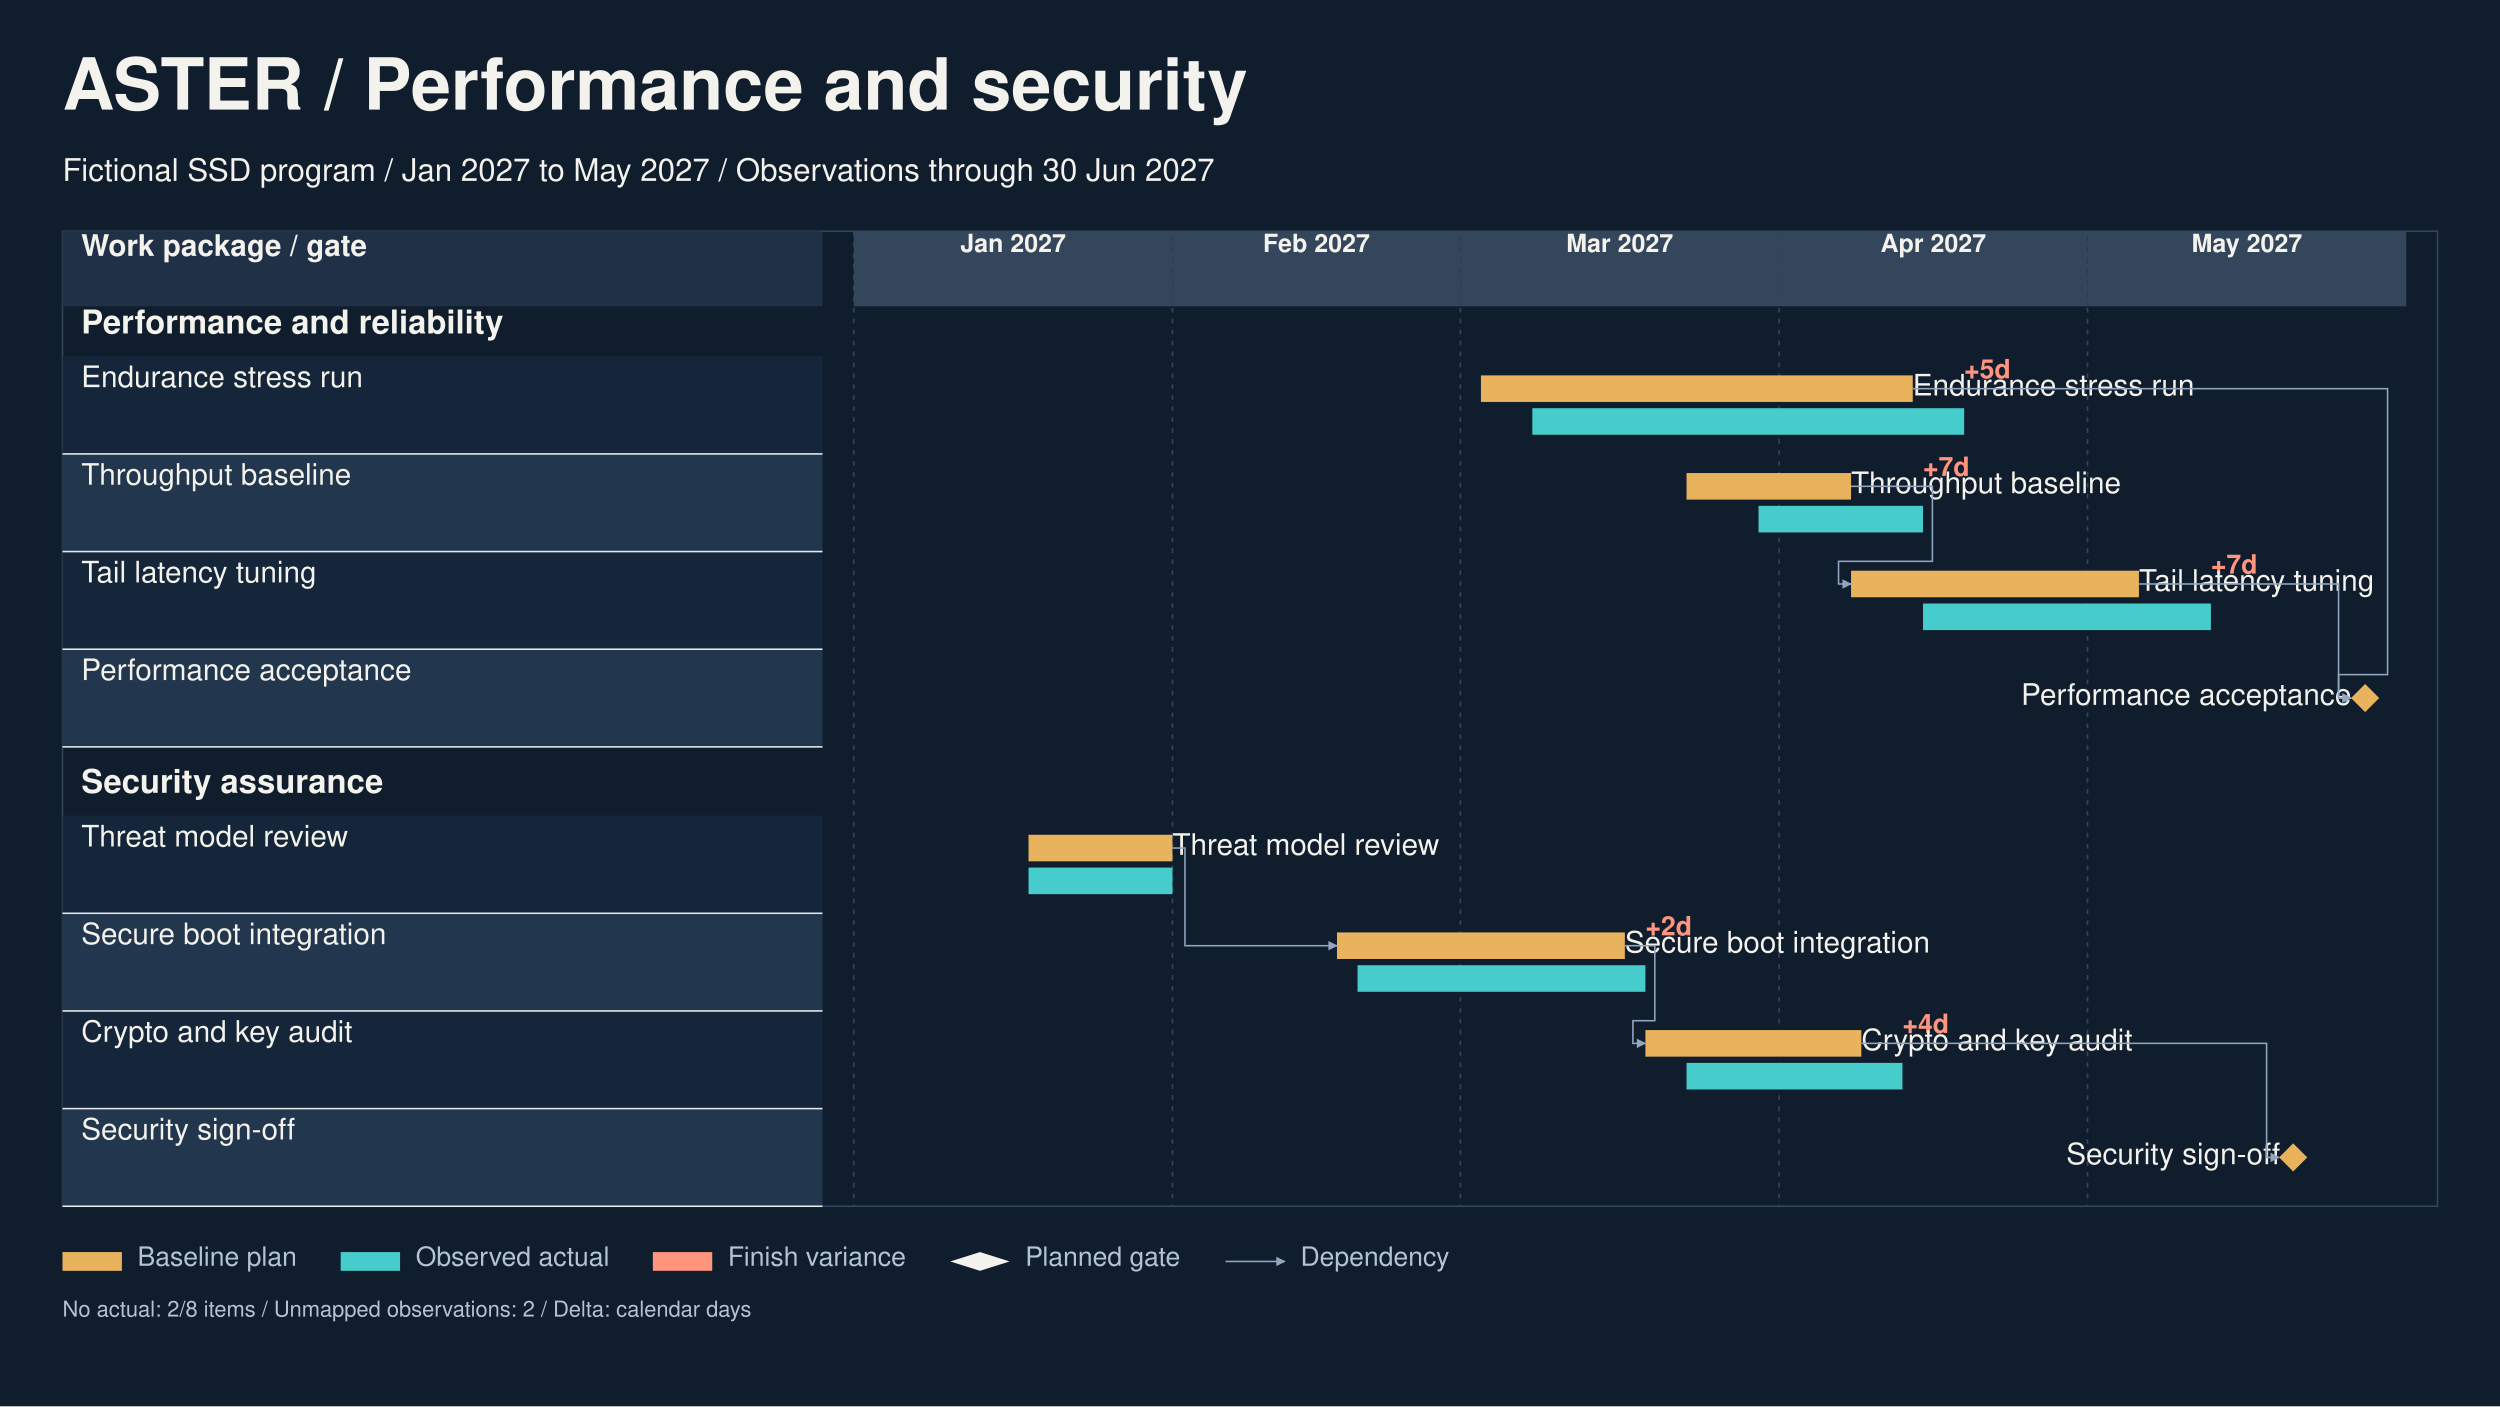
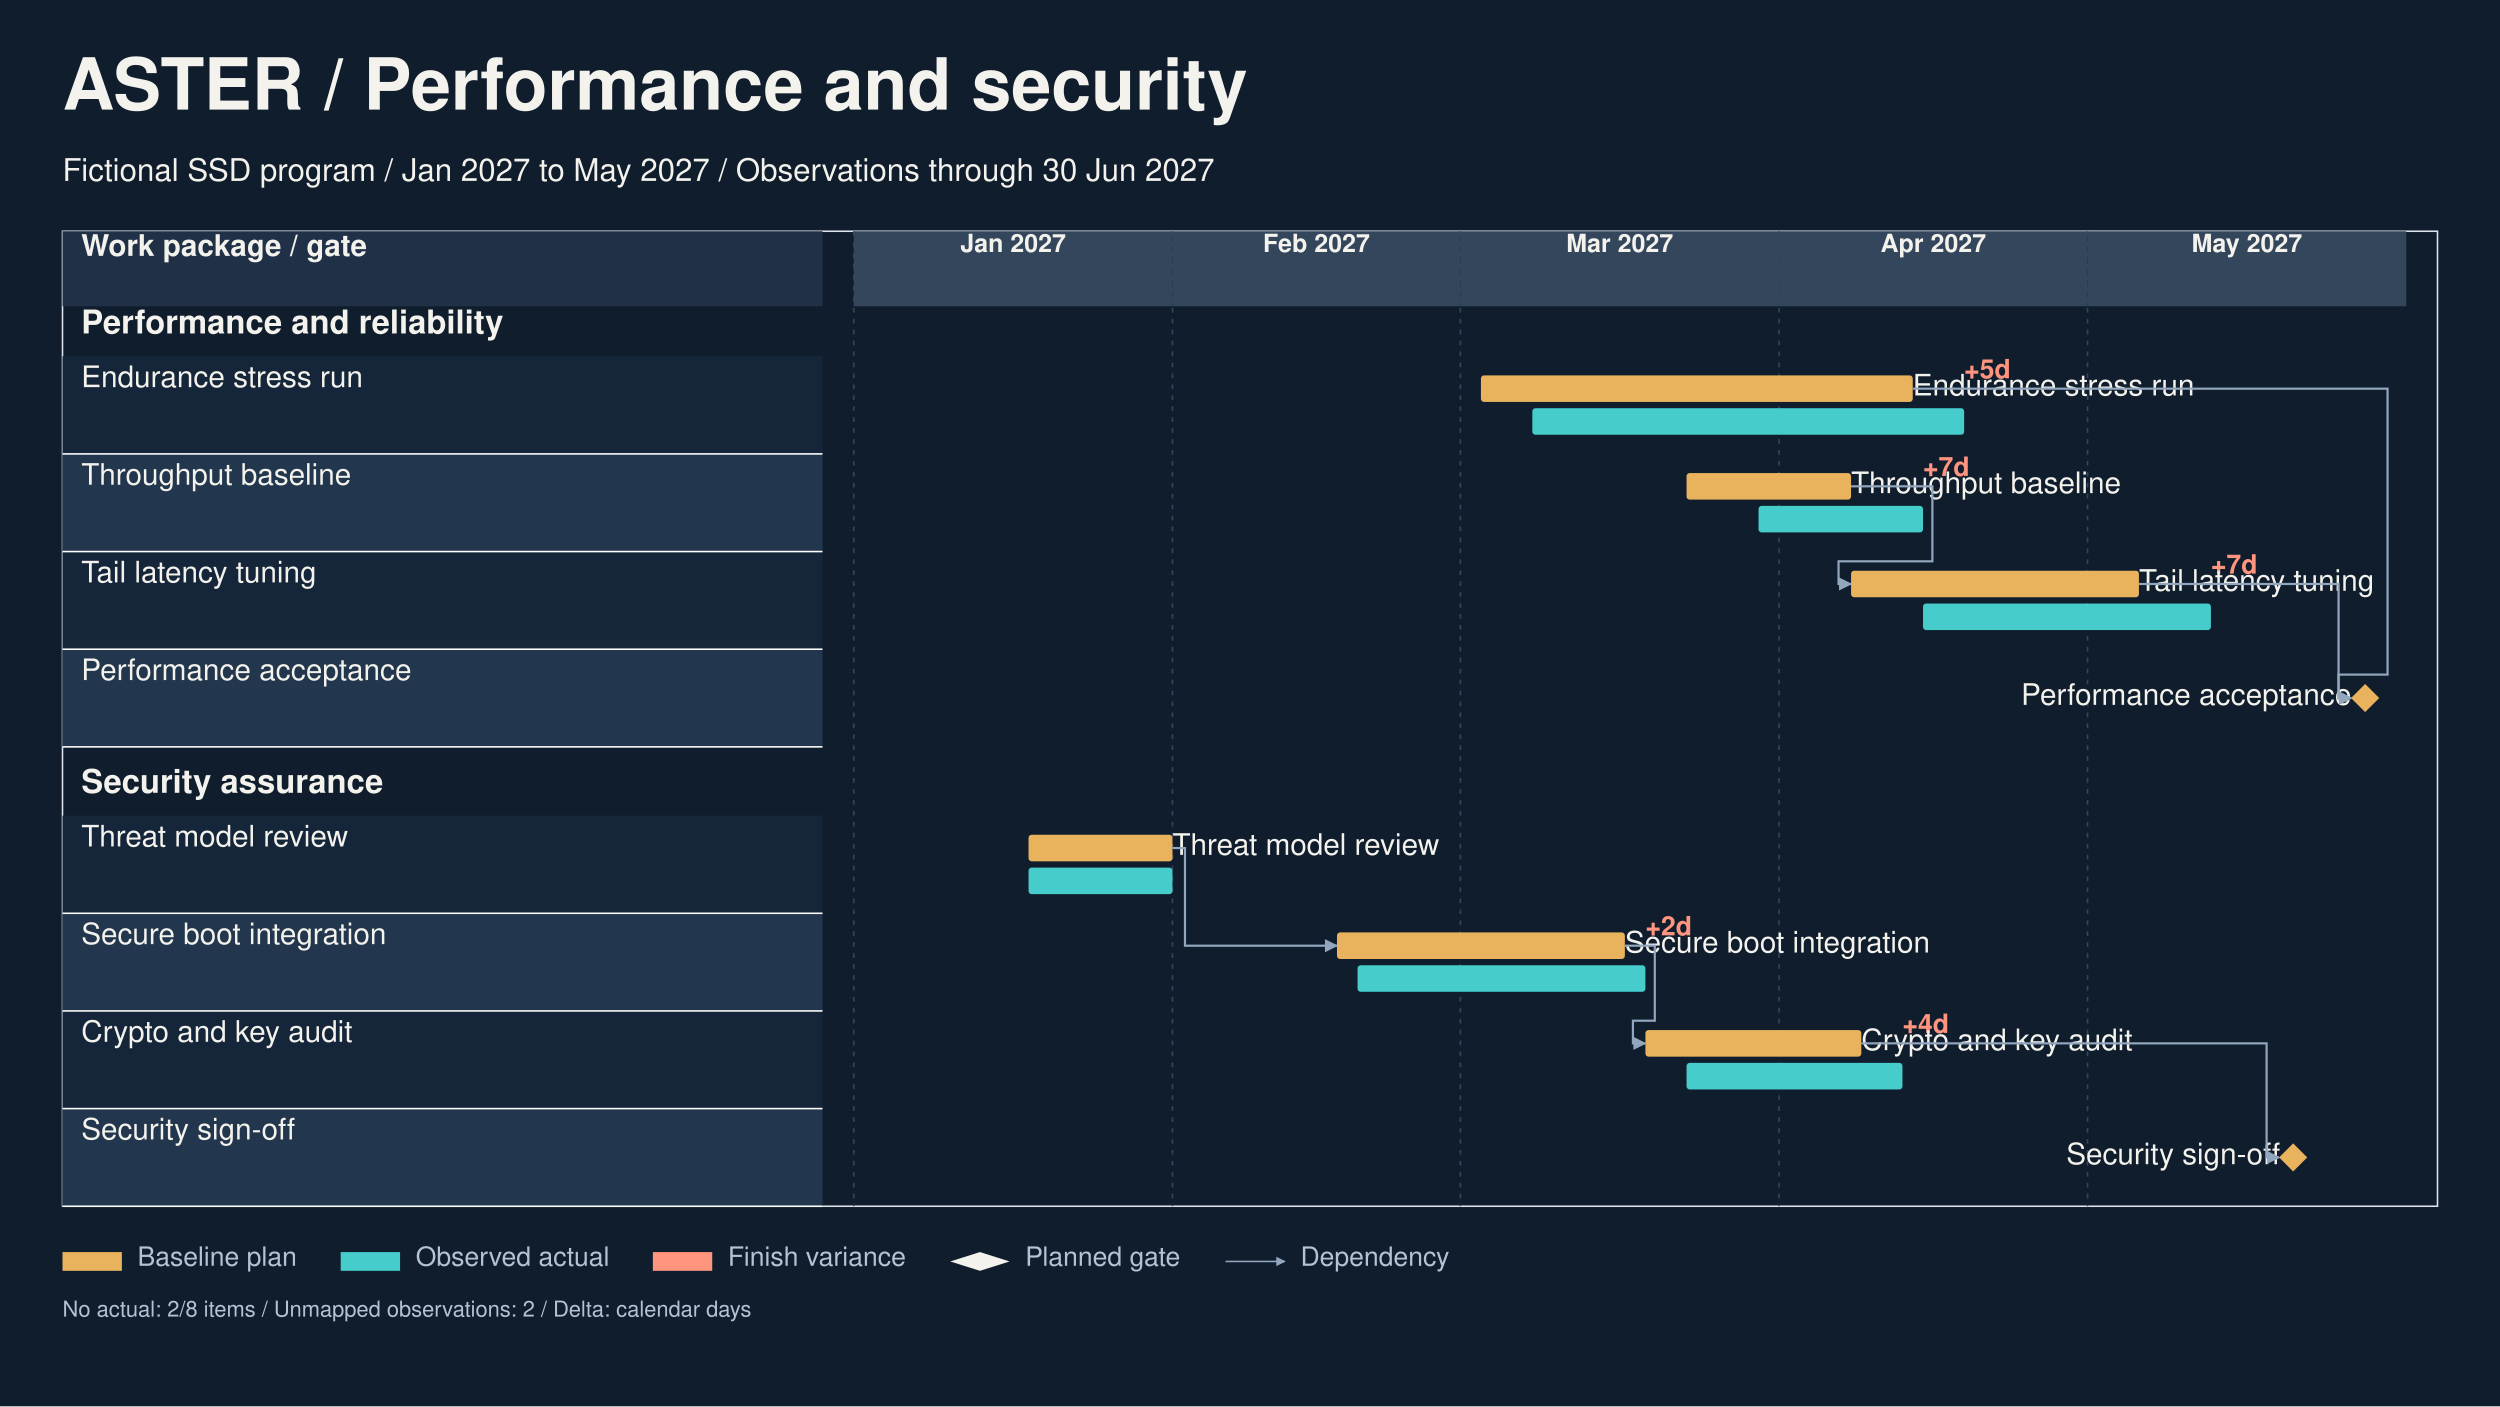
<svg xmlns="http://www.w3.org/2000/svg" width="1600" height="900" viewBox="0 0 1600 900" role="img" aria-labelledby="title desc">
  <defs>
    <marker id="dependency-arrow" markerWidth="6" markerHeight="6" refX="5.5" refY="3.0" orient="auto">
      <path d="M0 0L6 3.0L0 6Z" fill="#92A6BE" />
    </marker>
  </defs>
  <rect width="1600" height="900" fill="#101D2D" />
-   <rect data-scene-id="table-timeline:table-frame:table::primitive" data-purpose="table-frame" data-source-ref="table" x="40" y="148" width="1520" height="624" fill="none" stroke="#34465C" />
+   <rect data-scene-id="table-timeline:table-frame:table::primitive" data-purpose="table-frame" data-source-ref="table" x="40" y="148" width="1520" height="624" fill="none" stroke="#DDE4EC" stroke-width="1" />
  <rect data-scene-id="table-timeline:table-header-band:table-header::primitive" data-purpose="table-header" data-source-ref="table-header" x="40" y="148" width="486.4" height="48" fill="#203147" stroke="none" />
  <rect data-scene-id="table-timeline:group-surface:performance::primitive" data-purpose="group-surface" data-source-ref="performance" x="40" y="228" width="486.4" height="250" fill="#15263A" stroke="none" opacity="1" />
  <rect data-scene-id="table-timeline:group-surface:security::primitive" data-purpose="group-surface" data-source-ref="security" x="40" y="522" width="486.4" height="250" fill="#15263A" stroke="none" opacity="1" />
  <rect data-scene-id="table-timeline:row-shade:benchmark::primitive" data-purpose="row-shade" data-source-ref="benchmark" x="40" y="290.5" width="486.4" height="62.5" fill="#22364D" stroke="none" />
  <rect data-scene-id="table-timeline:row-shade:perf-exit::primitive" data-purpose="row-shade" data-source-ref="perf-exit" x="40" y="415.5" width="486.4" height="62.5" fill="#22364D" stroke="none" />
  <rect data-scene-id="table-timeline:row-shade:secure-boot::primitive" data-purpose="row-shade" data-source-ref="secure-boot" x="40" y="584.5" width="486.4" height="62.5" fill="#22364D" stroke="none" />
  <rect data-scene-id="table-timeline:row-shade:security-exit::primitive" data-purpose="row-shade" data-source-ref="security-exit" x="40" y="709.5" width="486.4" height="62.5" fill="#22364D" stroke="none" />
-   <path data-scene-id="table-timeline:table-row-rule:endurance::primitive" data-purpose="table-row" data-source-ref="endurance" d="M40 290.5L526.4 290.5" stroke="#E6E9EE" fill="none" />
-   <path data-scene-id="table-timeline:table-row-rule:benchmark::primitive" data-purpose="table-row" data-source-ref="benchmark" d="M40 353L526.4 353" stroke="#E6E9EE" fill="none" />
-   <path data-scene-id="table-timeline:table-row-rule:qos::primitive" data-purpose="table-row" data-source-ref="qos" d="M40 415.5L526.4 415.5" stroke="#E6E9EE" fill="none" />
-   <path data-scene-id="table-timeline:table-row-rule:perf-exit::primitive" data-purpose="table-row" data-source-ref="perf-exit" d="M40 478L526.4 478" stroke="#E6E9EE" fill="none" />
-   <path data-scene-id="table-timeline:table-row-rule:threat::primitive" data-purpose="table-row" data-source-ref="threat" d="M40 584.5L526.4 584.5" stroke="#E6E9EE" fill="none" />
-   <path data-scene-id="table-timeline:table-row-rule:secure-boot::primitive" data-purpose="table-row" data-source-ref="secure-boot" d="M40 647L526.4 647" stroke="#E6E9EE" fill="none" />
-   <path data-scene-id="table-timeline:table-row-rule:crypto::primitive" data-purpose="table-row" data-source-ref="crypto" d="M40 709.5L526.4 709.5" stroke="#E6E9EE" fill="none" />
-   <path data-scene-id="table-timeline:table-row-rule:security-exit::primitive" data-purpose="table-row" data-source-ref="security-exit" d="M40 772L526.4 772" stroke="#E6E9EE" fill="none" />
+   <path data-scene-id="table-timeline:table-row-rule:endurance::primitive" data-purpose="table-row" data-source-ref="endurance" d="M40 290.5L526.4 290.5" stroke="#FFFFFF" stroke-width="1" fill="none" />
+   <path data-scene-id="table-timeline:table-row-rule:benchmark::primitive" data-purpose="table-row" data-source-ref="benchmark" d="M40 353L526.4 353" stroke="#FFFFFF" stroke-width="1" fill="none" />
+   <path data-scene-id="table-timeline:table-row-rule:qos::primitive" data-purpose="table-row" data-source-ref="qos" d="M40 415.5L526.4 415.5" stroke="#FFFFFF" stroke-width="1" fill="none" />
+   <path data-scene-id="table-timeline:table-row-rule:perf-exit::primitive" data-purpose="table-row" data-source-ref="perf-exit" d="M40 478L526.4 478" stroke="#FFFFFF" stroke-width="1" fill="none" />
+   <path data-scene-id="table-timeline:table-row-rule:threat::primitive" data-purpose="table-row" data-source-ref="threat" d="M40 584.5L526.4 584.5" stroke="#FFFFFF" stroke-width="1" fill="none" />
+   <path data-scene-id="table-timeline:table-row-rule:secure-boot::primitive" data-purpose="table-row" data-source-ref="secure-boot" d="M40 647L526.4 647" stroke="#FFFFFF" stroke-width="1" fill="none" />
+   <path data-scene-id="table-timeline:table-row-rule:crypto::primitive" data-purpose="table-row" data-source-ref="crypto" d="M40 709.5L526.4 709.5" stroke="#FFFFFF" stroke-width="1" fill="none" />
+   <path data-scene-id="table-timeline:table-row-rule:security-exit::primitive" data-purpose="table-row" data-source-ref="security-exit" d="M40 772L526.4 772" stroke="#FFFFFF" stroke-width="1" fill="none" />
  <rect data-scene-id="table-timeline:axis-band:axis:month:0:axis:primitive" data-purpose="axis-band" data-source-ref="axis:month:0" x="546.4" y="148" width="203.98" height="48" fill="#34465C" stroke="none" />
  <rect data-scene-id="table-timeline:axis-band:axis:month:1:axis:primitive" data-purpose="axis-band" data-source-ref="axis:month:1" x="750.38" y="148" width="184.24" height="48" fill="#34465C" stroke="none" />
  <rect data-scene-id="table-timeline:axis-band:axis:month:2:axis:primitive" data-purpose="axis-band" data-source-ref="axis:month:2" x="934.63" y="148" width="203.98" height="48" fill="#34465C" stroke="none" />
  <rect data-scene-id="table-timeline:axis-band:axis:month:3:axis:primitive" data-purpose="axis-band" data-source-ref="axis:month:3" x="1138.61" y="148" width="197.4" height="48" fill="#34465C" stroke="none" />
  <rect data-scene-id="table-timeline:axis-band:axis:month:4:axis:primitive" data-purpose="axis-band" data-source-ref="axis:month:4" x="1336.02" y="148" width="203.98" height="48" fill="#34465C" stroke="none" />
-   <path data-scene-id="table-timeline:tick:tick:month:0:axis:primitive" data-purpose="axis-major" data-source-ref="tick:month:0" d="M546.4 148L546.4 772" stroke="#34465C" fill="none" stroke-dasharray="3 4" />
-   <path data-scene-id="table-timeline:tick:tick:month:1:axis:primitive" data-purpose="axis-major" data-source-ref="tick:month:1" d="M750.38 148L750.38 772" stroke="#34465C" fill="none" stroke-dasharray="3 4" />
-   <path data-scene-id="table-timeline:tick:tick:month:2:axis:primitive" data-purpose="axis-major" data-source-ref="tick:month:2" d="M934.63 148L934.63 772" stroke="#34465C" fill="none" stroke-dasharray="3 4" />
-   <path data-scene-id="table-timeline:tick:tick:month:3:axis:primitive" data-purpose="axis-major" data-source-ref="tick:month:3" d="M1138.61 148L1138.61 772" stroke="#34465C" fill="none" stroke-dasharray="3 4" />
-   <path data-scene-id="table-timeline:tick:tick:month:4:axis:primitive" data-purpose="axis-major" data-source-ref="tick:month:4" d="M1336.02 148L1336.02 772" stroke="#34465C" fill="none" stroke-dasharray="3 4" />
-   <rect data-scene-id="table-timeline:comparison-mark:endurance:planned:primitive" data-purpose="planned" data-source-ref="endurance" data-lane-offset="12.25" x="947.79" y="240.25" width="276.37" height="17" fill="#E9B35E" stroke="none" opacity="1" />
-   <rect data-scene-id="table-timeline:comparison-mark:endurance:actual:primitive" data-purpose="actual" data-source-ref="endurance" data-lane-offset="33.25" x="980.69" y="261.25" width="276.37" height="17" fill="#45CCCB" stroke="none" opacity="1" />
+   <path data-scene-id="table-timeline:tick:tick:month:0:axis:primitive" data-purpose="axis-major" data-source-ref="tick:month:0" d="M546.4 148L546.4 772" stroke="#34465C" stroke-width="1" stroke-dasharray="3 4" fill="none" />
+   <path data-scene-id="table-timeline:tick:tick:month:1:axis:primitive" data-purpose="axis-major" data-source-ref="tick:month:1" d="M750.38 148L750.38 772" stroke="#34465C" stroke-width="1" stroke-dasharray="3 4" fill="none" />
+   <path data-scene-id="table-timeline:tick:tick:month:2:axis:primitive" data-purpose="axis-major" data-source-ref="tick:month:2" d="M934.63 148L934.63 772" stroke="#34465C" stroke-width="1" stroke-dasharray="3 4" fill="none" />
+   <path data-scene-id="table-timeline:tick:tick:month:3:axis:primitive" data-purpose="axis-major" data-source-ref="tick:month:3" d="M1138.61 148L1138.61 772" stroke="#34465C" stroke-width="1" stroke-dasharray="3 4" fill="none" />
+   <path data-scene-id="table-timeline:tick:tick:month:4:axis:primitive" data-purpose="axis-major" data-source-ref="tick:month:4" d="M1336.02 148L1336.02 772" stroke="#34465C" stroke-width="1" stroke-dasharray="3 4" fill="none" />
+   <rect data-scene-id="table-timeline:comparison-mark:endurance:planned:primitive" data-purpose="planned" data-source-ref="endurance" data-lane-group-id="performance" data-stack="0" data-lane-offset="12.25" x="947.79" y="240.25" width="276.37" height="17" fill="#E9B35E" stroke="none" opacity="1" rx="2" ry="2" />
+   <rect data-scene-id="table-timeline:comparison-mark:endurance:actual:primitive" data-purpose="actual" data-source-ref="endurance" data-lane-group-id="performance" data-stack="0" data-lane-offset="33.25" x="980.69" y="261.25" width="276.37" height="17" fill="#45CCCB" stroke="none" opacity="1" rx="2" ry="2" />
  <text data-scene-id="table-timeline:comparison-mark:endurance:finish-delta:primitive" data-purpose="variance" data-source-ref="endurance" x="1257.05" y="242.09" font-family="Nimbus Sans, Arial, sans-serif" font-size="17" font-weight="700" letter-spacing="0" fill="#FF947F" text-anchor="start">+5d</text>
-   <rect data-scene-id="table-timeline:comparison-mark:benchmark:planned:primitive" data-purpose="planned" data-source-ref="benchmark" data-lane-offset="74.75" x="1079.39" y="302.75" width="105.28" height="17" fill="#E9B35E" stroke="none" opacity="1" />
-   <rect data-scene-id="table-timeline:comparison-mark:benchmark:actual:primitive" data-purpose="actual" data-source-ref="benchmark" data-lane-offset="95.75" x="1125.45" y="323.75" width="105.28" height="17" fill="#45CCCB" stroke="none" opacity="1" />
+   <rect data-scene-id="table-timeline:comparison-mark:benchmark:planned:primitive" data-purpose="planned" data-source-ref="benchmark" data-lane-group-id="performance" data-stack="1" data-lane-offset="74.75" x="1079.39" y="302.75" width="105.28" height="17" fill="#E9B35E" stroke="none" opacity="1" rx="2" ry="2" />
+   <rect data-scene-id="table-timeline:comparison-mark:benchmark:actual:primitive" data-purpose="actual" data-source-ref="benchmark" data-lane-group-id="performance" data-stack="1" data-lane-offset="95.75" x="1125.45" y="323.75" width="105.28" height="17" fill="#45CCCB" stroke="none" opacity="1" rx="2" ry="2" />
  <text data-scene-id="table-timeline:comparison-mark:benchmark:finish-delta:primitive" data-purpose="variance" data-source-ref="benchmark" x="1230.73" y="304.59" font-family="Nimbus Sans, Arial, sans-serif" font-size="17" font-weight="700" letter-spacing="0" fill="#FF947F" text-anchor="start">+7d</text>
-   <rect data-scene-id="table-timeline:comparison-mark:qos:planned:primitive" data-purpose="planned" data-source-ref="qos" data-lane-offset="137.25" x="1184.67" y="365.25" width="184.24" height="17" fill="#E9B35E" stroke="none" opacity="1" />
-   <rect data-scene-id="table-timeline:comparison-mark:qos:actual:primitive" data-purpose="actual" data-source-ref="qos" data-lane-offset="158.25" x="1230.73" y="386.25" width="184.24" height="17" fill="#45CCCB" stroke="none" opacity="1" />
+   <rect data-scene-id="table-timeline:comparison-mark:qos:planned:primitive" data-purpose="planned" data-source-ref="qos" data-lane-group-id="performance" data-stack="1" data-lane-offset="137.25" x="1184.67" y="365.25" width="184.24" height="17" fill="#E9B35E" stroke="none" opacity="1" rx="2" ry="2" />
+   <rect data-scene-id="table-timeline:comparison-mark:qos:actual:primitive" data-purpose="actual" data-source-ref="qos" data-lane-group-id="performance" data-stack="1" data-lane-offset="158.25" x="1230.73" y="386.25" width="184.24" height="17" fill="#45CCCB" stroke="none" opacity="1" rx="2" ry="2" />
  <text data-scene-id="table-timeline:comparison-mark:qos:finish-delta:primitive" data-purpose="variance" data-source-ref="qos" x="1414.98" y="367.09" font-family="Nimbus Sans, Arial, sans-serif" font-size="17" font-weight="700" letter-spacing="0" fill="#FF947F" text-anchor="start">+7d</text>
-   <path data-scene-id="table-timeline:comparison-mark:perf-exit:planned:primitive" data-purpose="planned" data-source-ref="perf-exit" data-lane-offset="209.75" d="M1513.68 437.75L1522.68 446.75L1513.68 455.75L1504.68 446.75Z" fill="#E9B35E" opacity="1" />
-   <rect data-scene-id="table-timeline:comparison-mark:threat:planned:primitive" data-purpose="planned" data-source-ref="threat" data-lane-offset="12.25" x="658.26" y="534.25" width="92.12" height="17" fill="#E9B35E" stroke="none" opacity="1" />
-   <rect data-scene-id="table-timeline:comparison-mark:threat:actual:primitive" data-purpose="actual" data-source-ref="threat" data-lane-offset="33.25" x="658.26" y="555.25" width="92.12" height="17" fill="#45CCCB" stroke="none" opacity="1" />
-   <rect data-scene-id="table-timeline:comparison-mark:secure-boot:planned:primitive" data-purpose="planned" data-source-ref="secure-boot" data-lane-offset="74.75" x="855.67" y="596.75" width="184.24" height="17" fill="#E9B35E" stroke="none" opacity="1" />
-   <rect data-scene-id="table-timeline:comparison-mark:secure-boot:actual:primitive" data-purpose="actual" data-source-ref="secure-boot" data-lane-offset="95.75" x="868.83" y="617.75" width="184.24" height="17" fill="#45CCCB" stroke="none" opacity="1" />
+   <path data-scene-id="table-timeline:comparison-mark:perf-exit:planned:primitive" data-purpose="planned" data-source-ref="perf-exit" data-lane-group-id="performance" data-stack="0" data-lane-offset="209.75" d="M1513.68 437.75L1522.68 446.75L1513.68 455.75L1504.68 446.75Z" fill="#E9B35E" opacity="1" />
+   <rect data-scene-id="table-timeline:comparison-mark:threat:planned:primitive" data-purpose="planned" data-source-ref="threat" data-lane-group-id="security" data-stack="0" data-lane-offset="12.25" x="658.26" y="534.25" width="92.12" height="17" fill="#E9B35E" stroke="none" opacity="1" rx="2" ry="2" />
+   <rect data-scene-id="table-timeline:comparison-mark:threat:actual:primitive" data-purpose="actual" data-source-ref="threat" data-lane-group-id="security" data-stack="0" data-lane-offset="33.25" x="658.26" y="555.25" width="92.12" height="17" fill="#45CCCB" stroke="none" opacity="1" rx="2" ry="2" />
+   <rect data-scene-id="table-timeline:comparison-mark:secure-boot:planned:primitive" data-purpose="planned" data-source-ref="secure-boot" data-lane-group-id="security" data-stack="0" data-lane-offset="74.75" x="855.67" y="596.75" width="184.24" height="17" fill="#E9B35E" stroke="none" opacity="1" rx="2" ry="2" />
+   <rect data-scene-id="table-timeline:comparison-mark:secure-boot:actual:primitive" data-purpose="actual" data-source-ref="secure-boot" data-lane-group-id="security" data-stack="0" data-lane-offset="95.75" x="868.83" y="617.75" width="184.24" height="17" fill="#45CCCB" stroke="none" opacity="1" rx="2" ry="2" />
  <text data-scene-id="table-timeline:comparison-mark:secure-boot:finish-delta:primitive" data-purpose="variance" data-source-ref="secure-boot" x="1053.07" y="598.59" font-family="Nimbus Sans, Arial, sans-serif" font-size="17" font-weight="700" letter-spacing="0" fill="#FF947F" text-anchor="start">+2d</text>
-   <rect data-scene-id="table-timeline:comparison-mark:crypto:planned:primitive" data-purpose="planned" data-source-ref="crypto" data-lane-offset="137.25" x="1053.07" y="659.25" width="138.18" height="17" fill="#E9B35E" stroke="none" opacity="1" />
-   <rect data-scene-id="table-timeline:comparison-mark:crypto:actual:primitive" data-purpose="actual" data-source-ref="crypto" data-lane-offset="158.25" x="1079.39" y="680.25" width="138.18" height="17" fill="#45CCCB" stroke="none" opacity="1" />
+   <rect data-scene-id="table-timeline:comparison-mark:crypto:planned:primitive" data-purpose="planned" data-source-ref="crypto" data-lane-group-id="security" data-stack="0" data-lane-offset="137.25" x="1053.07" y="659.25" width="138.18" height="17" fill="#E9B35E" stroke="none" opacity="1" rx="2" ry="2" />
+   <rect data-scene-id="table-timeline:comparison-mark:crypto:actual:primitive" data-purpose="actual" data-source-ref="crypto" data-lane-group-id="security" data-stack="0" data-lane-offset="158.25" x="1079.39" y="680.25" width="138.18" height="17" fill="#45CCCB" stroke="none" opacity="1" rx="2" ry="2" />
  <text data-scene-id="table-timeline:comparison-mark:crypto:finish-delta:primitive" data-purpose="variance" data-source-ref="crypto" x="1217.57" y="661.09" font-family="Nimbus Sans, Arial, sans-serif" font-size="17" font-weight="700" letter-spacing="0" fill="#FF947F" text-anchor="start">+4d</text>
-   <path data-scene-id="table-timeline:comparison-mark:security-exit:planned:primitive" data-purpose="planned" data-source-ref="security-exit" data-lane-offset="209.75" d="M1467.62 731.75L1476.62 740.75L1467.62 749.75L1458.62 740.75Z" fill="#E9B35E" opacity="1" />
+   <path data-scene-id="table-timeline:comparison-mark:security-exit:planned:primitive" data-purpose="planned" data-source-ref="security-exit" data-lane-group-id="security" data-stack="0" data-lane-offset="209.75" d="M1467.62 731.75L1476.62 740.75L1467.62 749.75L1458.62 740.75Z" fill="#E9B35E" opacity="1" />
  <text data-scene-id="table-timeline:table-column-label:Work package / gate::primitive" data-purpose="table-header" data-source-ref="Work package / gate" x="52" y="163.75" font-family="Nimbus Sans, Arial, sans-serif" font-size="19" font-weight="700" letter-spacing="0" fill="#F3F2EC" text-anchor="start">Work package / gate</text>
  <text data-scene-id="table-timeline:group-header:performance::primitive" data-purpose="group-header" data-source-ref="performance" x="52" y="213.41" font-family="Nimbus Sans, Arial, sans-serif" font-size="21" font-weight="700" letter-spacing="0" fill="#F3F2EC" text-anchor="start">Performance and reliability</text>
  <text data-scene-id="table-timeline:group-header:security::primitive" data-purpose="group-header" data-source-ref="security" x="52" y="507.41" font-family="Nimbus Sans, Arial, sans-serif" font-size="21" font-weight="700" letter-spacing="0" fill="#F3F2EC" text-anchor="start">Security assurance</text>
  <text data-scene-id="table-timeline:table-cell:endurance:Work package / gate::primitive" data-purpose="table-cell" data-source-ref="endurance:Work package / gate" x="52" y="247.75" font-family="Nimbus Sans, Arial, sans-serif" font-size="19" font-weight="400" letter-spacing="0" fill="#F3F2EC" text-anchor="start">Endurance stress run</text>
  <text data-scene-id="table-timeline:table-cell:benchmark:Work package / gate::primitive" data-purpose="table-cell" data-source-ref="benchmark:Work package / gate" x="52" y="310.25" font-family="Nimbus Sans, Arial, sans-serif" font-size="19" font-weight="400" letter-spacing="0" fill="#F3F2EC" text-anchor="start">Throughput baseline</text>
  <text data-scene-id="table-timeline:table-cell:qos:Work package / gate::primitive" data-purpose="table-cell" data-source-ref="qos:Work package / gate" x="52" y="372.75" font-family="Nimbus Sans, Arial, sans-serif" font-size="19" font-weight="400" letter-spacing="0" fill="#F3F2EC" text-anchor="start">Tail latency tuning</text>
  <text data-scene-id="table-timeline:table-cell:perf-exit:Work package / gate::primitive" data-purpose="table-cell" data-source-ref="perf-exit:Work package / gate" x="52" y="435.25" font-family="Nimbus Sans, Arial, sans-serif" font-size="19" font-weight="400" letter-spacing="0" fill="#F3F2EC" text-anchor="start">Performance acceptance</text>
  <text data-scene-id="table-timeline:table-cell:threat:Work package / gate::primitive" data-purpose="table-cell" data-source-ref="threat:Work package / gate" x="52" y="541.75" font-family="Nimbus Sans, Arial, sans-serif" font-size="19" font-weight="400" letter-spacing="0" fill="#F3F2EC" text-anchor="start">Threat model review</text>
  <text data-scene-id="table-timeline:table-cell:secure-boot:Work package / gate::primitive" data-purpose="table-cell" data-source-ref="secure-boot:Work package / gate" x="52" y="604.25" font-family="Nimbus Sans, Arial, sans-serif" font-size="19" font-weight="400" letter-spacing="0" fill="#F3F2EC" text-anchor="start">Secure boot integration</text>
  <text data-scene-id="table-timeline:table-cell:crypto:Work package / gate::primitive" data-purpose="table-cell" data-source-ref="crypto:Work package / gate" x="52" y="666.75" font-family="Nimbus Sans, Arial, sans-serif" font-size="19" font-weight="400" letter-spacing="0" fill="#F3F2EC" text-anchor="start">Crypto and key audit</text>
  <text data-scene-id="table-timeline:table-cell:security-exit:Work package / gate::primitive" data-purpose="table-cell" data-source-ref="security-exit:Work package / gate" x="52" y="729.25" font-family="Nimbus Sans, Arial, sans-serif" font-size="19" font-weight="400" letter-spacing="0" fill="#F3F2EC" text-anchor="start">Security sign-off</text>
  <text data-scene-id="table-timeline:axis-label:axis:month:0:axis:primitive" data-purpose="axis-band" data-source-ref="axis:month:0" x="648.39" y="161.26" font-family="Nimbus Sans, Arial, sans-serif" font-size="16" font-weight="700" letter-spacing="0" fill="#F3F2EC" text-anchor="middle">Jan 2027</text>
  <text data-scene-id="table-timeline:axis-label:axis:month:1:axis:primitive" data-purpose="axis-band" data-source-ref="axis:month:1" x="842.51" y="161.26" font-family="Nimbus Sans, Arial, sans-serif" font-size="16" font-weight="700" letter-spacing="0" fill="#F3F2EC" text-anchor="middle">Feb 2027</text>
  <text data-scene-id="table-timeline:axis-label:axis:month:2:axis:primitive" data-purpose="axis-band" data-source-ref="axis:month:2" x="1036.62" y="161.26" font-family="Nimbus Sans, Arial, sans-serif" font-size="16" font-weight="700" letter-spacing="0" fill="#F3F2EC" text-anchor="middle">Mar 2027</text>
  <text data-scene-id="table-timeline:axis-label:axis:month:3:axis:primitive" data-purpose="axis-band" data-source-ref="axis:month:3" x="1237.31" y="161.26" font-family="Nimbus Sans, Arial, sans-serif" font-size="16" font-weight="700" letter-spacing="0" fill="#F3F2EC" text-anchor="middle">Apr 2027</text>
  <text data-scene-id="table-timeline:axis-label:axis:month:4:axis:primitive" data-purpose="axis-band" data-source-ref="axis:month:4" x="1438.01" y="161.26" font-family="Nimbus Sans, Arial, sans-serif" font-size="16" font-weight="700" letter-spacing="0" fill="#F3F2EC" text-anchor="middle">May 2027</text>
  <text data-scene-id="table-timeline:item-label:endurance::primitive" data-purpose="item-label" data-source-ref="endurance" x="1224.15" y="253.1" font-family="Nimbus Sans, Arial, sans-serif" font-size="19" font-weight="400" letter-spacing="0" fill="#F3F2EC" text-anchor="start">Endurance stress run</text>
  <text data-scene-id="table-timeline:item-label:benchmark::primitive" data-purpose="item-label" data-source-ref="benchmark" x="1184.67" y="315.6" font-family="Nimbus Sans, Arial, sans-serif" font-size="19" font-weight="400" letter-spacing="0" fill="#F3F2EC" text-anchor="start">Throughput baseline</text>
  <text data-scene-id="table-timeline:item-label:qos::primitive" data-purpose="item-label" data-source-ref="qos" x="1368.92" y="378.1" font-family="Nimbus Sans, Arial, sans-serif" font-size="19" font-weight="400" letter-spacing="0" fill="#F3F2EC" text-anchor="start">Tail latency tuning</text>
  <text data-scene-id="table-timeline:item-label:perf-exit::primitive" data-purpose="item-label" data-source-ref="perf-exit" x="1293.48" y="451.1" font-family="Nimbus Sans, Arial, sans-serif" font-size="19" font-weight="400" letter-spacing="0" fill="#F3F2EC" text-anchor="start">Performance acceptance</text>
  <text data-scene-id="table-timeline:item-label:threat::primitive" data-purpose="item-label" data-source-ref="threat" x="750.38" y="547.1" font-family="Nimbus Sans, Arial, sans-serif" font-size="19" font-weight="400" letter-spacing="0" fill="#F3F2EC" text-anchor="start">Threat model review</text>
  <text data-scene-id="table-timeline:item-label:secure-boot::primitive" data-purpose="item-label" data-source-ref="secure-boot" x="1039.91" y="609.6" font-family="Nimbus Sans, Arial, sans-serif" font-size="19" font-weight="400" letter-spacing="0" fill="#F3F2EC" text-anchor="start">Secure boot integration</text>
  <text data-scene-id="table-timeline:item-label:crypto::primitive" data-purpose="item-label" data-source-ref="crypto" x="1191.25" y="672.1" font-family="Nimbus Sans, Arial, sans-serif" font-size="19" font-weight="400" letter-spacing="0" fill="#F3F2EC" text-anchor="start">Crypto and key audit</text>
  <text data-scene-id="table-timeline:item-label:security-exit::primitive" data-purpose="item-label" data-source-ref="security-exit" x="1322.41" y="745.1" font-family="Nimbus Sans, Arial, sans-serif" font-size="19" font-weight="400" letter-spacing="0" fill="#F3F2EC" text-anchor="start">Security sign-off</text>
  <text data-scene-id="table-timeline:title-text:project::primitive" data-purpose="heading" data-source-ref="project" x="40" y="70.13" font-family="Nimbus Sans, Arial, sans-serif" font-size="46" font-weight="700" letter-spacing="0" fill="#F3F2EC" text-anchor="start">ASTER / Performance and security</text>
  <text data-scene-id="table-timeline:subtitle-text:view:window::primitive" data-purpose="subtitle" data-source-ref="view:window" x="40" y="115.78" font-family="Nimbus Sans, Arial, sans-serif" font-size="20" font-weight="400" letter-spacing="0" fill="#F3F2EC" text-anchor="start">Fictional SSD program / Jan 2027 to May 2027 / Observations through 30 Jun 2027</text>
-   <path data-scene-id="table-timeline:dependency-connector:benchmark-qos:dependency:primitive" data-purpose="routed-connector" data-source-ref="benchmark-qos" d="M1184.67 311.25L1192.67 311.25L1236.73 311.25L1236.73 359.25L1176.67 359.25L1176.67 373.75L1184.67 373.75" stroke="#92A6BE" fill="none" marker-end="url(#dependency-arrow)" data-from-port-id="table-timeline:comparison-mark:benchmark:planned:end" data-from-endpoint="end" data-to-port-id="table-timeline:comparison-mark:qos:planned:start" data-to-endpoint="start" />
-   <path data-scene-id="table-timeline:dependency-connector:qos-perf:dependency:primitive" data-purpose="routed-connector" data-source-ref="qos-perf" d="M1368.92 373.75L1376.92 373.75L1496.68 373.75L1496.68 446.75L1504.68 446.75" stroke="#92A6BE" fill="none" marker-end="url(#dependency-arrow)" data-from-port-id="table-timeline:comparison-mark:qos:planned:end" data-from-endpoint="end" data-to-port-id="table-timeline:comparison-mark:perf-exit:planned:at" data-to-endpoint="at" />
-   <path data-scene-id="table-timeline:dependency-connector:endurance-perf:dependency:primitive" data-purpose="routed-connector" data-source-ref="endurance-perf" d="M1224.15 248.75L1232.15 248.75L1528.04 248.75L1528.04 431.75L1496.68 431.75L1496.68 446.75L1504.68 446.75" stroke="#92A6BE" fill="none" marker-end="url(#dependency-arrow)" data-from-port-id="table-timeline:comparison-mark:endurance:planned:end" data-from-endpoint="end" data-to-port-id="table-timeline:comparison-mark:perf-exit:planned:at" data-to-endpoint="at" />
-   <path data-scene-id="table-timeline:dependency-connector:threat-secure:dependency:primitive" data-purpose="routed-connector" data-source-ref="threat-secure" d="M750.38 542.75L758.38 542.75L758.38 605.25L847.67 605.25L855.67 605.25" stroke="#92A6BE" fill="none" marker-end="url(#dependency-arrow)" data-from-port-id="table-timeline:comparison-mark:threat:planned:end" data-from-endpoint="end" data-to-port-id="table-timeline:comparison-mark:secure-boot:planned:start" data-to-endpoint="start" />
-   <path data-scene-id="table-timeline:dependency-connector:secure-crypto:dependency:primitive" data-purpose="routed-connector" data-source-ref="secure-crypto" d="M1039.91 605.25L1047.91 605.25L1059.07 605.25L1059.07 653.25L1045.07 653.25L1045.07 667.75L1053.07 667.75" stroke="#92A6BE" fill="none" marker-end="url(#dependency-arrow)" data-from-port-id="table-timeline:comparison-mark:secure-boot:planned:end" data-from-endpoint="end" data-to-port-id="table-timeline:comparison-mark:crypto:planned:start" data-to-endpoint="start" />
-   <path data-scene-id="table-timeline:dependency-connector:crypto-security:dependency:primitive" data-purpose="routed-connector" data-source-ref="crypto-security" d="M1191.25 667.75L1199.25 667.75L1450.62 667.75L1450.62 740.75L1458.62 740.75" stroke="#92A6BE" fill="none" marker-end="url(#dependency-arrow)" data-from-port-id="table-timeline:comparison-mark:crypto:planned:end" data-from-endpoint="end" data-to-port-id="table-timeline:comparison-mark:security-exit:planned:at" data-to-endpoint="at" />
+   <path data-scene-id="table-timeline:dependency-connector:benchmark-qos:dependency:primitive" data-purpose="routed-connector" data-source-ref="benchmark-qos" d="M1184.67 311.25L1192.67 311.25L1236.73 311.25L1236.73 359.25L1176.67 359.25L1176.67 373.75L1184.67 373.75" stroke="#92A6BE" stroke-width="1.4" fill="none" marker-end="url(#dependency-arrow)" data-from-port-id="table-timeline:comparison-mark:benchmark:planned:end" data-from-endpoint="end" data-to-port-id="table-timeline:comparison-mark:qos:planned:start" data-to-endpoint="start" />
+   <path data-scene-id="table-timeline:dependency-connector:qos-perf:dependency:primitive" data-purpose="routed-connector" data-source-ref="qos-perf" d="M1368.92 373.75L1376.92 373.75L1496.68 373.75L1496.68 446.75L1504.68 446.75" stroke="#92A6BE" stroke-width="1.4" fill="none" marker-end="url(#dependency-arrow)" data-from-port-id="table-timeline:comparison-mark:qos:planned:end" data-from-endpoint="end" data-to-port-id="table-timeline:comparison-mark:perf-exit:planned:at" data-to-endpoint="at" />
+   <path data-scene-id="table-timeline:dependency-connector:endurance-perf:dependency:primitive" data-purpose="routed-connector" data-source-ref="endurance-perf" d="M1224.15 248.75L1232.15 248.75L1528.04 248.75L1528.04 431.75L1496.68 431.75L1496.68 446.75L1504.68 446.75" stroke="#92A6BE" stroke-width="1.4" fill="none" marker-end="url(#dependency-arrow)" data-from-port-id="table-timeline:comparison-mark:endurance:planned:end" data-from-endpoint="end" data-to-port-id="table-timeline:comparison-mark:perf-exit:planned:at" data-to-endpoint="at" />
+   <path data-scene-id="table-timeline:dependency-connector:threat-secure:dependency:primitive" data-purpose="routed-connector" data-source-ref="threat-secure" d="M750.38 542.75L758.38 542.75L758.38 605.25L847.67 605.25L855.67 605.25" stroke="#92A6BE" stroke-width="1.4" fill="none" marker-end="url(#dependency-arrow)" data-from-port-id="table-timeline:comparison-mark:threat:planned:end" data-from-endpoint="end" data-to-port-id="table-timeline:comparison-mark:secure-boot:planned:start" data-to-endpoint="start" />
+   <path data-scene-id="table-timeline:dependency-connector:secure-crypto:dependency:primitive" data-purpose="routed-connector" data-source-ref="secure-crypto" d="M1039.91 605.25L1047.91 605.25L1059.07 605.25L1059.07 653.25L1045.07 653.25L1045.07 667.75L1053.07 667.75" stroke="#92A6BE" stroke-width="1.4" fill="none" marker-end="url(#dependency-arrow)" data-from-port-id="table-timeline:comparison-mark:secure-boot:planned:end" data-from-endpoint="end" data-to-port-id="table-timeline:comparison-mark:crypto:planned:start" data-to-endpoint="start" />
+   <path data-scene-id="table-timeline:dependency-connector:crypto-security:dependency:primitive" data-purpose="routed-connector" data-source-ref="crypto-security" d="M1191.25 667.75L1199.25 667.75L1450.62 667.75L1450.62 740.75L1458.62 740.75" stroke="#92A6BE" stroke-width="1.4" fill="none" marker-end="url(#dependency-arrow)" data-from-port-id="table-timeline:comparison-mark:crypto:planned:end" data-from-endpoint="end" data-to-port-id="table-timeline:comparison-mark:security-exit:planned:at" data-to-endpoint="at" />
  <rect data-scene-id="table-timeline:legend-swatch:planned:planned:primitive" data-purpose="legend-swatch" data-source-ref="planned" x="40" y="801.33" width="38" height="12" fill="#E9B35E" stroke="none" />
  <rect data-scene-id="table-timeline:legend-swatch:actual:actual:primitive" data-purpose="legend-swatch" data-source-ref="actual" x="218.05" y="801.33" width="38" height="12" fill="#45CCCB" stroke="none" />
  <rect data-scene-id="table-timeline:legend-swatch:variance:variance:primitive" data-purpose="legend-swatch" data-source-ref="variance" x="417.83" y="801.33" width="38" height="12" fill="#FF947F" stroke="none" />
  <path data-scene-id="table-timeline:legend-swatch:milestone:milestone:primitive" data-purpose="legend-swatch" data-source-ref="milestone" d="M627.14 801.33L646.14 807.33L627.14 813.33L608.14 807.33Z" fill="#F3F2EC" />
  <path data-scene-id="table-timeline:legend-swatch:dependency:dependency:primitive" data-purpose="legend-swatch" data-source-ref="dependency" d="M784.32 807.33L822.32 807.33" stroke="#92A6BE" fill="none" marker-end="url(#dependency-arrow)" />
  <text data-scene-id="table-timeline:legend-label:planned:planned:primitive" data-purpose="legend-label" data-source-ref="planned" x="88" y="810.09" font-family="Nimbus Sans, Arial, sans-serif" font-size="17" font-weight="400" letter-spacing="0" fill="#B4C3D4" text-anchor="start">Baseline plan</text>
  <text data-scene-id="table-timeline:legend-label:actual:actual:primitive" data-purpose="legend-label" data-source-ref="actual" x="266.05" y="810.09" font-family="Nimbus Sans, Arial, sans-serif" font-size="17" font-weight="400" letter-spacing="0" fill="#B4C3D4" text-anchor="start">Observed actual</text>
  <text data-scene-id="table-timeline:legend-label:variance:variance:primitive" data-purpose="legend-label" data-source-ref="variance" x="465.83" y="810.09" font-family="Nimbus Sans, Arial, sans-serif" font-size="17" font-weight="400" letter-spacing="0" fill="#B4C3D4" text-anchor="start">Finish variance</text>
  <text data-scene-id="table-timeline:legend-label:milestone:milestone:primitive" data-purpose="legend-label" data-source-ref="milestone" x="656.14" y="810.09" font-family="Nimbus Sans, Arial, sans-serif" font-size="17" font-weight="400" letter-spacing="0" fill="#B4C3D4" text-anchor="start">Planned gate</text>
  <text data-scene-id="table-timeline:legend-label:dependency:dependency:primitive" data-purpose="legend-label" data-source-ref="dependency" x="832.32" y="810.09" font-family="Nimbus Sans, Arial, sans-serif" font-size="17" font-weight="400" letter-spacing="0" fill="#B4C3D4" text-anchor="start">Dependency</text>
  <text data-scene-id="table-timeline:coverage-text:coverage::primitive" data-purpose="data-coverage" data-source-ref="coverage" x="40" y="842.61" font-family="Nimbus Sans, Arial, sans-serif" font-size="14" font-weight="400" letter-spacing="0" fill="#B4C3D4" text-anchor="start">No actual: 2/8 items / Unmapped observations: 2 / Delta: calendar days</text>
</svg>
